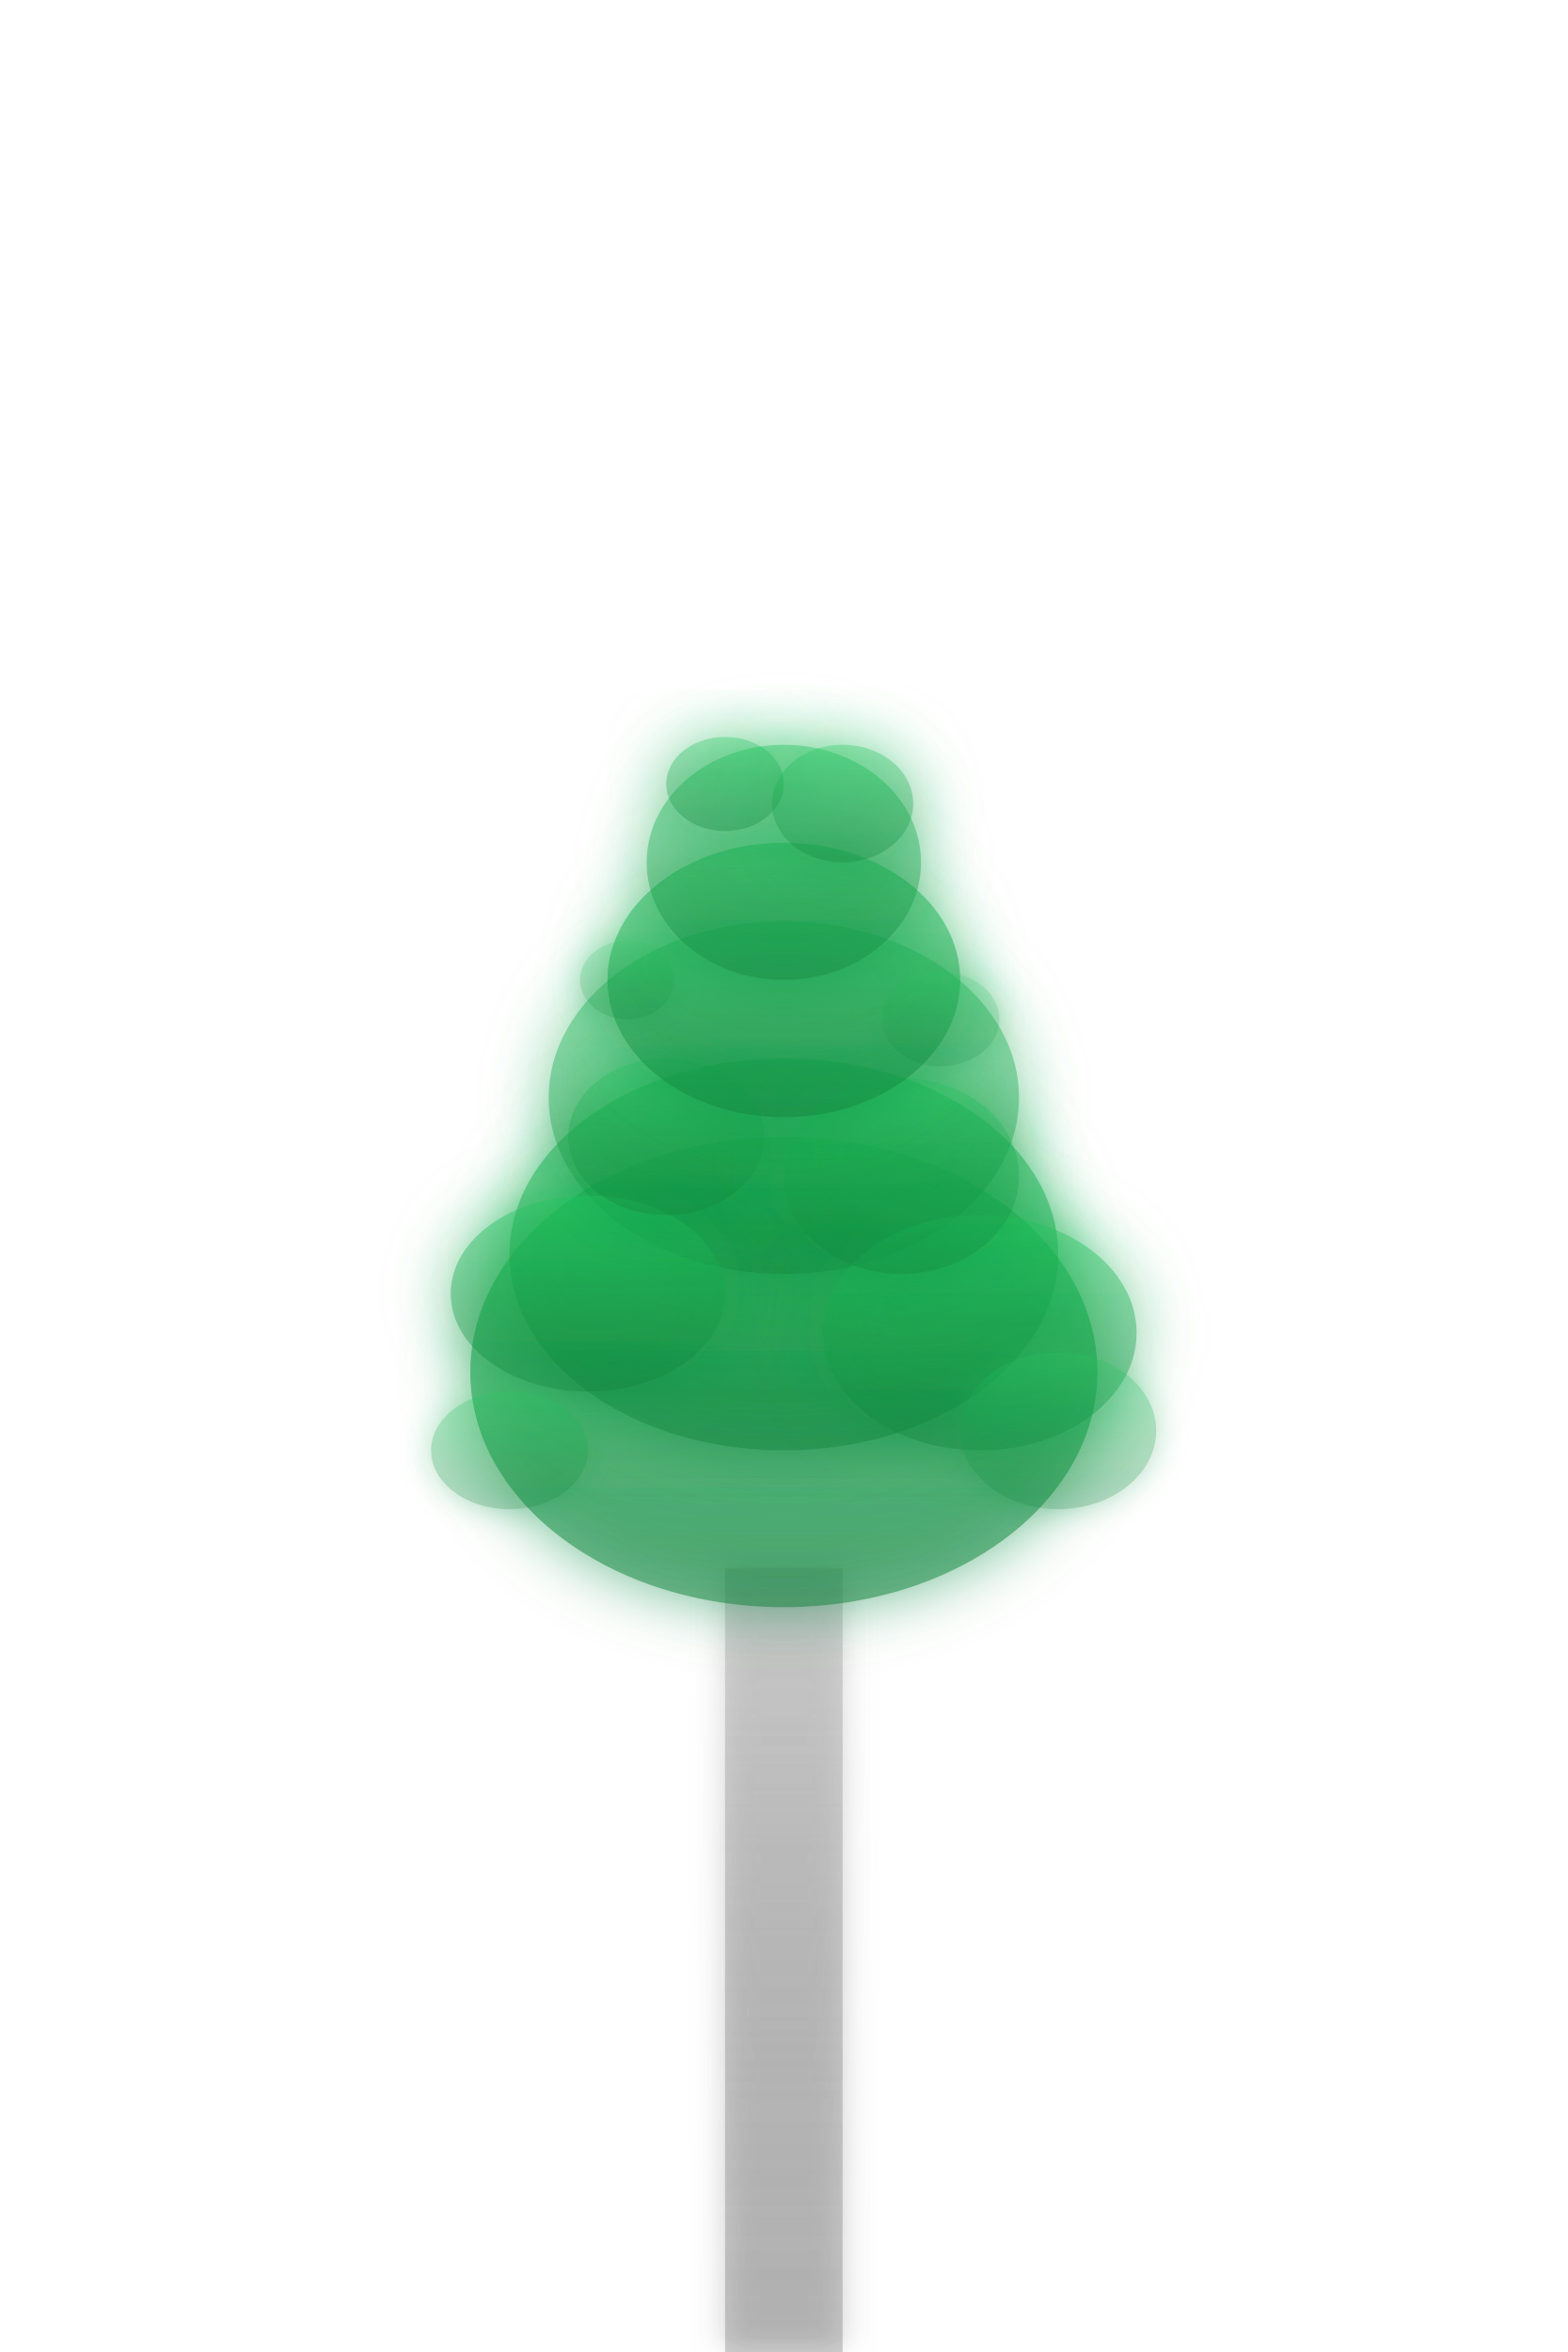
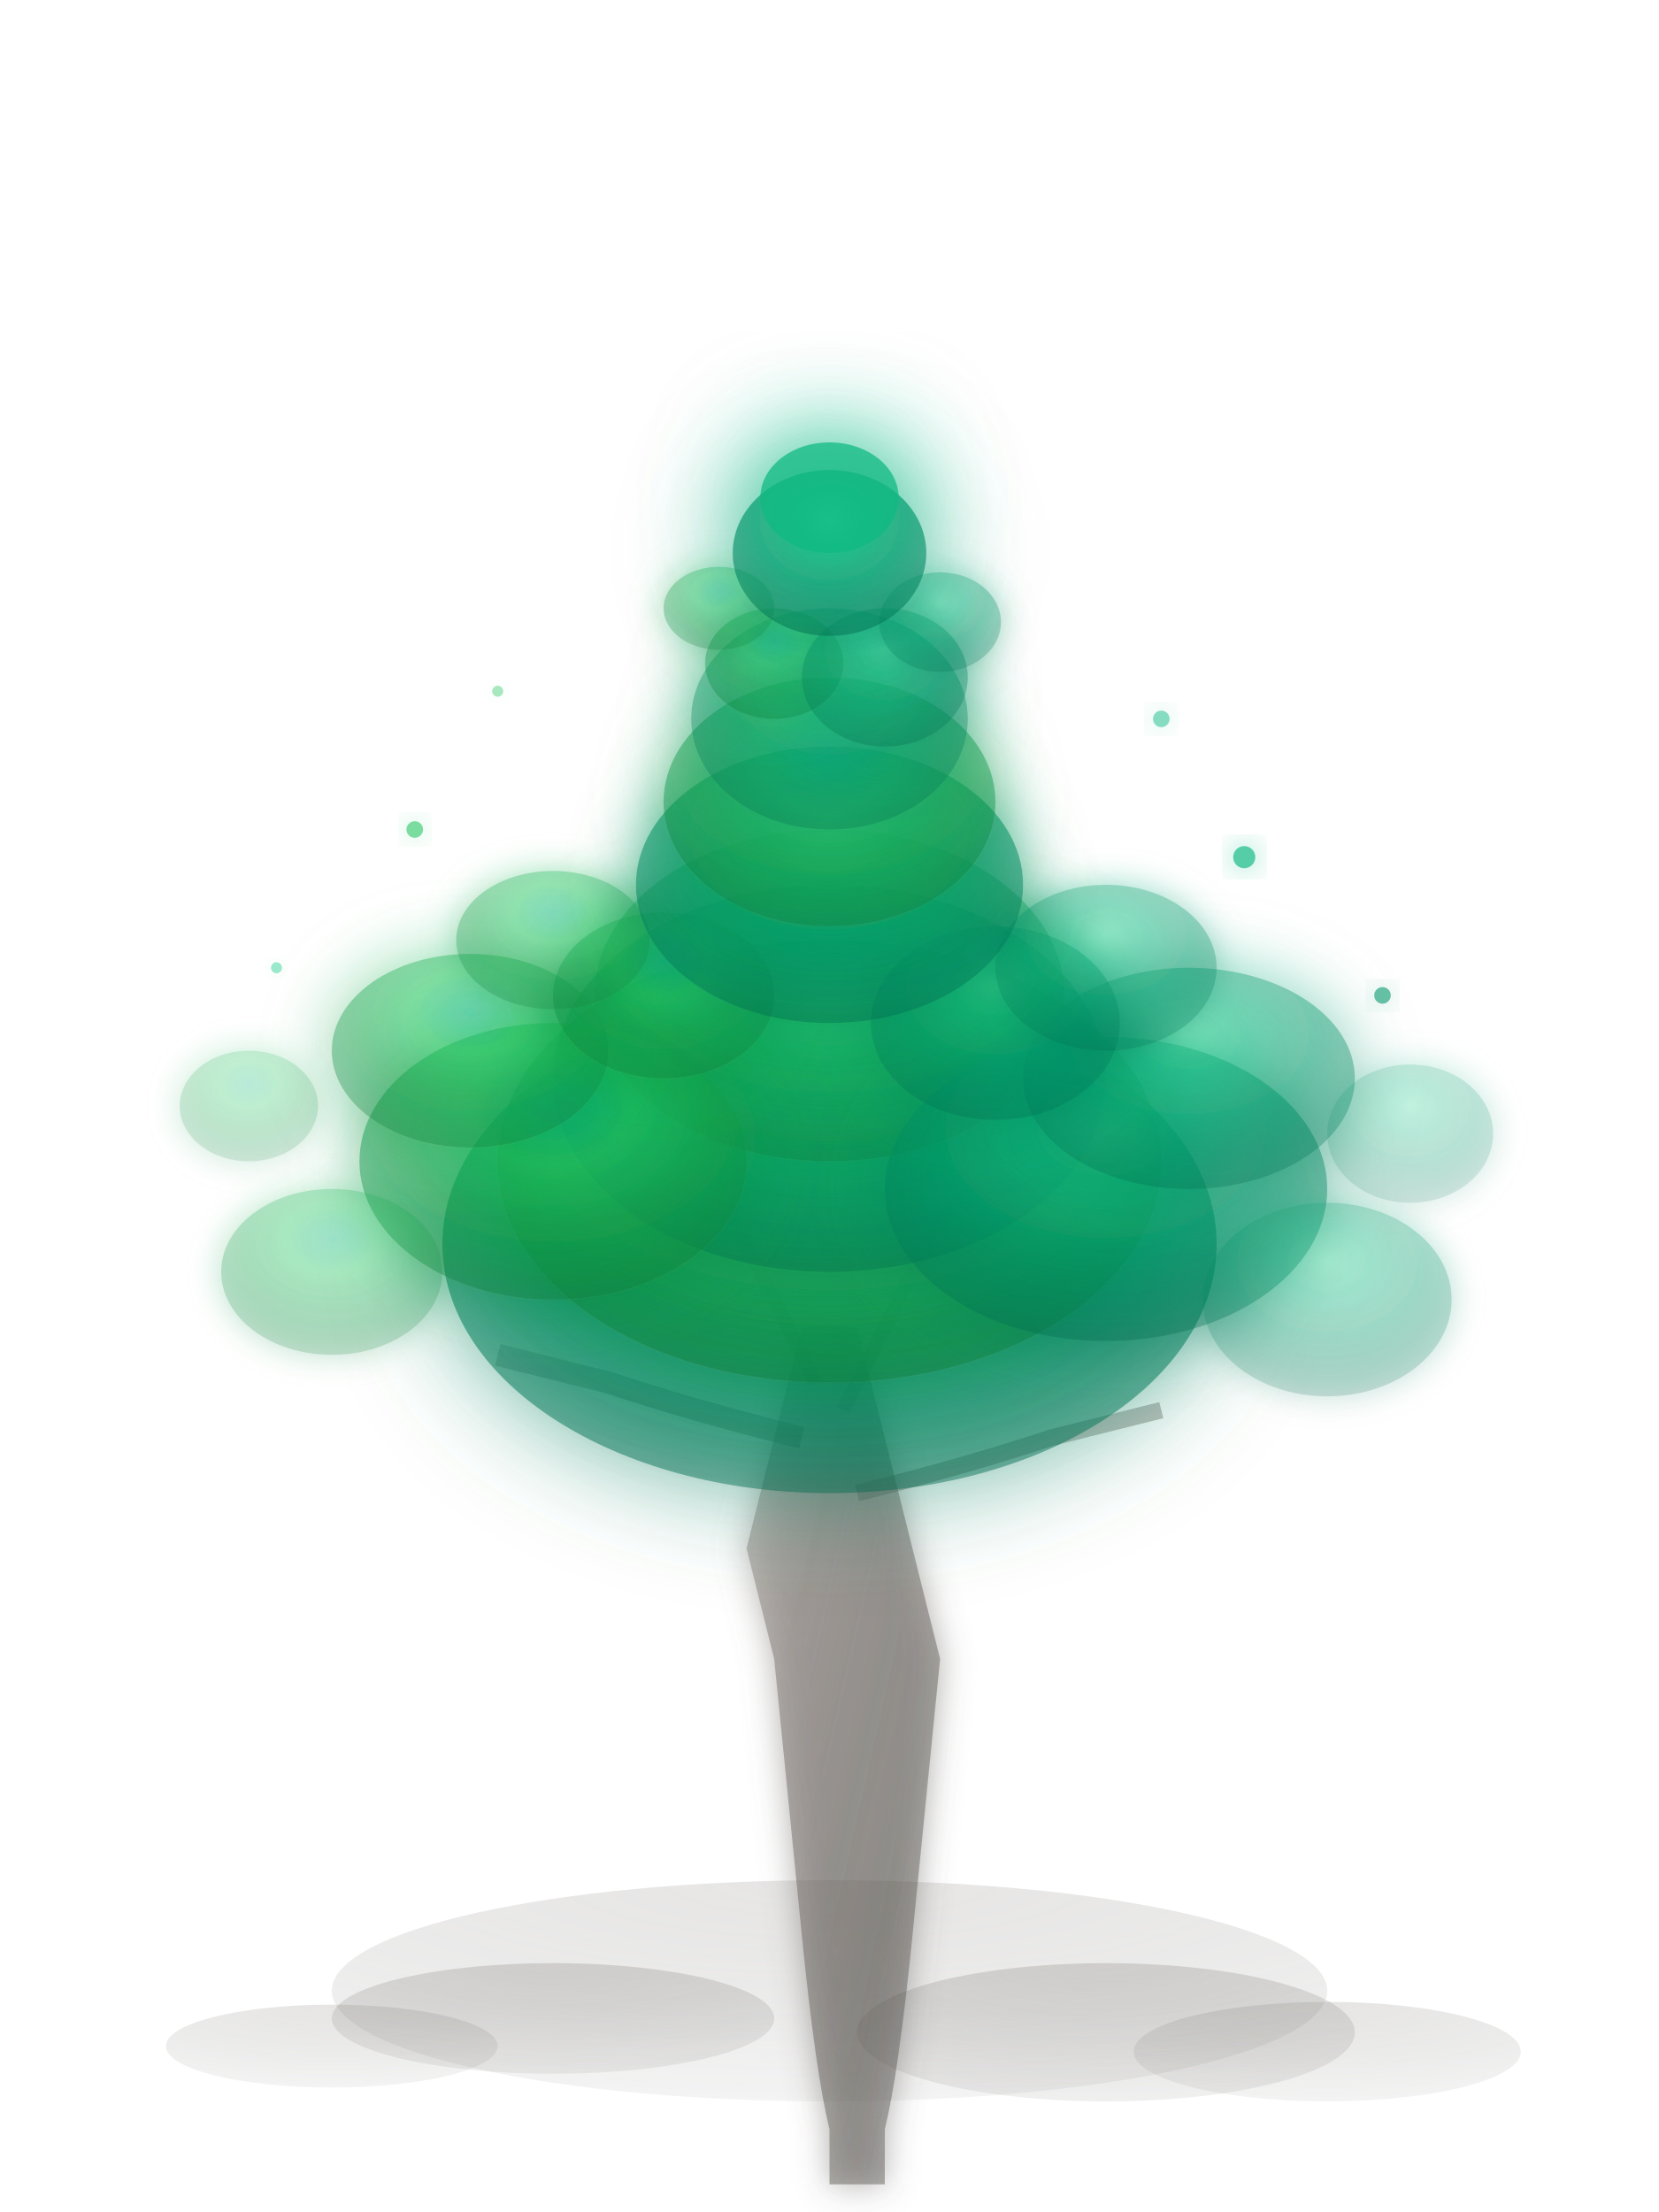
- <svg xmlns="http://www.w3.org/2000/svg" width="400" height="600" viewBox="0 0 400 600">
+ <svg xmlns="http://www.w3.org/2000/svg" width="600" height="800" viewBox="0 0 600 800">
  <defs>
-     <filter id="glow" x="-50%" y="-50%" width="200%" height="200%">
-       <feGaussianBlur stdDeviation="8" result="coloredBlur" />
+     <filter id="glow" x="-100%" y="-100%" width="300%" height="300%">
+       <feGaussianBlur stdDeviation="12" result="coloredBlur" />
+       <feMerge>
+         <feMergeNode in="coloredBlur" />
+         <feMergeNode in="SourceGraphic" />
+       </feMerge>
+     </filter>
+     <filter id="intenseGlow" x="-100%" y="-100%" width="300%" height="300%">
+       <feGaussianBlur stdDeviation="20" result="coloredBlur" />
      <feMerge>
        <feMergeNode in="coloredBlur" />
        <feMergeNode in="SourceGraphic" />
      </feMerge>
    </filter>
    <filter id="softGlow" x="-50%" y="-50%" width="200%" height="200%">
-       <feGaussianBlur stdDeviation="4" result="coloredBlur" />
+       <feGaussianBlur stdDeviation="6" result="coloredBlur" />
      <feMerge>
        <feMergeNode in="coloredBlur" />
        <feMergeNode in="SourceGraphic" />
      </feMerge>
    </filter>
-     <linearGradient id="treeGradient" x1="0%" y1="0%" x2="0%" y2="100%">
-       <stop offset="0%" style="stop-color:#22c55e;stop-opacity:0.9" />
-       <stop offset="50%" style="stop-color:#16a34a;stop-opacity:0.8" />
-       <stop offset="100%" style="stop-color:#15803d;stop-opacity:0.7" />
+     <radialGradient id="treeGradient" cx="50%" cy="30%" r="70%">
+       <stop offset="0%" style="stop-color:#10b981;stop-opacity:1" />
+       <stop offset="30%" style="stop-color:#22c55e;stop-opacity:0.9" />
+       <stop offset="60%" style="stop-color:#16a34a;stop-opacity:0.8" />
+       <stop offset="100%" style="stop-color:#15803d;stop-opacity:0.6" />
+     </radialGradient>
+     <radialGradient id="magicalGradient" cx="50%" cy="30%" r="80%">
+       <stop offset="0%" style="stop-color:#34d399;stop-opacity:1" />
+       <stop offset="20%" style="stop-color:#10b981;stop-opacity:0.9" />
+       <stop offset="50%" style="stop-color:#059669;stop-opacity:0.8" />
+       <stop offset="80%" style="stop-color:#047857;stop-opacity:0.6" />
+       <stop offset="100%" style="stop-color:#064e3b;stop-opacity:0.4" />
+     </radialGradient>
+     <linearGradient id="trunkGradient" x1="0%" y1="0%" x2="100%" y2="100%">
+       <stop offset="0%" style="stop-color:#a8a29e;stop-opacity:0.8" />
+       <stop offset="30%" style="stop-color:#78716c;stop-opacity:0.7" />
+       <stop offset="70%" style="stop-color:#57534e;stop-opacity:0.6" />
+       <stop offset="100%" style="stop-color:#44403c;stop-opacity:0.5" />
    </linearGradient>
-     <linearGradient id="trunkGradient" x1="0%" y1="0%" x2="0%" y2="100%">
-       <stop offset="0%" style="stop-color:#a3a3a3;stop-opacity:0.6" />
-       <stop offset="50%" style="stop-color:#737373;stop-opacity:0.5" />
-       <stop offset="100%" style="stop-color:#525252;stop-opacity:0.4" />
-     </linearGradient>
+     <radialGradient id="rootGradient" cx="50%" cy="0%" r="100%">
+       <stop offset="0%" style="stop-color:#78716c;stop-opacity:0.6" />
+       <stop offset="50%" style="stop-color:#57534e;stop-opacity:0.4" />
+       <stop offset="100%" style="stop-color:#44403c;stop-opacity:0.2" />
+     </radialGradient>
  </defs>
-   <rect x="185" y="400" width="30" height="200" fill="url(#trunkGradient)" filter="url(#softGlow)" opacity="0.7" />
-   <ellipse cx="200" cy="350" rx="80" ry="60" fill="url(#treeGradient)" filter="url(#glow)" opacity="0.8" />
-   <ellipse cx="200" cy="320" rx="70" ry="50" fill="url(#treeGradient)" filter="url(#glow)" opacity="0.7" />
-   <ellipse cx="200" cy="280" rx="60" ry="45" fill="url(#treeGradient)" filter="url(#glow)" opacity="0.6" />
-   <ellipse cx="150" cy="330" rx="35" ry="25" fill="url(#treeGradient)" filter="url(#glow)" opacity="0.6" />
-   <ellipse cx="250" cy="340" rx="40" ry="30" fill="url(#treeGradient)" filter="url(#glow)" opacity="0.6" />
-   <ellipse cx="170" cy="290" rx="25" ry="20" fill="url(#treeGradient)" filter="url(#glow)" opacity="0.5" />
-   <ellipse cx="230" cy="300" rx="30" ry="25" fill="url(#treeGradient)" filter="url(#glow)" opacity="0.5" />
-   <ellipse cx="200" cy="250" rx="45" ry="35" fill="url(#treeGradient)" filter="url(#glow)" opacity="0.7" />
-   <ellipse cx="200" cy="220" rx="35" ry="30" fill="url(#treeGradient)" filter="url(#glow)" opacity="0.6" />
-   <ellipse cx="185" cy="200" rx="15" ry="12" fill="url(#treeGradient)" filter="url(#glow)" opacity="0.5" />
-   <ellipse cx="215" cy="205" rx="18" ry="15" fill="url(#treeGradient)" filter="url(#glow)" opacity="0.5" />
-   <ellipse cx="130" cy="370" rx="20" ry="15" fill="url(#treeGradient)" filter="url(#softGlow)" opacity="0.4" />
-   <ellipse cx="270" cy="365" rx="25" ry="20" fill="url(#treeGradient)" filter="url(#softGlow)" opacity="0.4" />
-   <ellipse cx="160" cy="250" rx="12" ry="10" fill="url(#treeGradient)" filter="url(#softGlow)" opacity="0.3" />
-   <ellipse cx="240" cy="260" rx="15" ry="12" fill="url(#treeGradient)" filter="url(#softGlow)" opacity="0.3" />
+   <ellipse cx="300" cy="720" rx="180" ry="40" fill="url(#rootGradient)" opacity="0.3" />
+   <ellipse cx="200" cy="730" rx="80" ry="20" fill="url(#rootGradient)" opacity="0.4" />
+   <ellipse cx="400" cy="735" rx="90" ry="25" fill="url(#rootGradient)" opacity="0.4" />
+   <ellipse cx="120" cy="740" rx="60" ry="15" fill="url(#rootGradient)" opacity="0.3" />
+   <ellipse cx="480" cy="742" rx="70" ry="18" fill="url(#rootGradient)" opacity="0.3" />
+   <path d="M 280 600 Q 285 650 290 700 Q 295 750 300 770 Q 300 780 300 790             L 320 790 Q 320 780 320 770 Q 325 750 330 700 Q 335 650 340 600             Q 335 580 330 560 Q 325 540 320 520 Q 315 500 310 480             L 290 480 Q 285 500 280 520 Q 275 540 270 560 Q 275 580 280 600 Z" fill="url(#trunkGradient)" filter="url(#softGlow)" opacity="0.8" />
+   <path d="M 290 520 Q 250 510 220 500 Q 200 495 180 490" stroke="url(#trunkGradient)" stroke-width="8" fill="none" opacity="0.6" />
+   <path d="M 310 540 Q 350 530 380 520 Q 400 515 420 510" stroke="url(#trunkGradient)" stroke-width="6" fill="none" opacity="0.6" />
+   <path d="M 295 500 Q 280 470 270 450 Q 265 440 260 430" stroke="url(#trunkGradient)" stroke-width="5" fill="none" opacity="0.5" />
+   <path d="M 305 510 Q 320 480 330 460 Q 335 450 340 440" stroke="url(#trunkGradient)" stroke-width="5" fill="none" opacity="0.5" />
+   <ellipse cx="300" cy="450" rx="140" ry="90" fill="url(#magicalGradient)" filter="url(#intenseGlow)" opacity="0.9" />
+   <ellipse cx="300" cy="420" rx="120" ry="80" fill="url(#treeGradient)" filter="url(#glow)" opacity="0.8" />
+   <ellipse cx="300" cy="390" rx="100" ry="70" fill="url(#magicalGradient)" filter="url(#glow)" opacity="0.7" />
+   <ellipse cx="300" cy="360" rx="85" ry="60" fill="url(#treeGradient)" filter="url(#glow)" opacity="0.6" />
+   <ellipse cx="200" cy="420" rx="70" ry="50" fill="url(#treeGradient)" filter="url(#glow)" opacity="0.7" />
+   <ellipse cx="400" cy="430" rx="80" ry="55" fill="url(#magicalGradient)" filter="url(#glow)" opacity="0.7" />
+   <ellipse cx="170" cy="380" rx="50" ry="35" fill="url(#treeGradient)" filter="url(#glow)" opacity="0.6" />
+   <ellipse cx="430" cy="390" rx="60" ry="40" fill="url(#magicalGradient)" filter="url(#glow)" opacity="0.6" />
+   <ellipse cx="240" cy="360" rx="40" ry="30" fill="url(#treeGradient)" filter="url(#glow)" opacity="0.6" />
+   <ellipse cx="360" cy="370" rx="45" ry="35" fill="url(#magicalGradient)" filter="url(#glow)" opacity="0.6" />
+   <ellipse cx="200" cy="340" rx="35" ry="25" fill="url(#treeGradient)" filter="url(#softGlow)" opacity="0.5" />
+   <ellipse cx="400" cy="350" rx="40" ry="30" fill="url(#magicalGradient)" filter="url(#softGlow)" opacity="0.5" />
+   <ellipse cx="300" cy="320" rx="70" ry="50" fill="url(#magicalGradient)" filter="url(#glow)" opacity="0.8" />
+   <ellipse cx="300" cy="290" rx="60" ry="45" fill="url(#treeGradient)" filter="url(#glow)" opacity="0.7" />
+   <ellipse cx="300" cy="260" rx="50" ry="40" fill="url(#magicalGradient)" filter="url(#glow)" opacity="0.6" />
+   <ellipse cx="280" cy="240" rx="25" ry="20" fill="url(#treeGradient)" filter="url(#glow)" opacity="0.6" />
+   <ellipse cx="320" cy="245" rx="30" ry="25" fill="url(#magicalGradient)" filter="url(#glow)" opacity="0.6" />
+   <ellipse cx="260" cy="220" rx="20" ry="15" fill="url(#treeGradient)" filter="url(#softGlow)" opacity="0.5" />
+   <ellipse cx="340" cy="225" rx="22" ry="18" fill="url(#magicalGradient)" filter="url(#softGlow)" opacity="0.5" />
+   <ellipse cx="120" cy="460" rx="40" ry="30" fill="url(#treeGradient)" filter="url(#softGlow)" opacity="0.4" />
+   <ellipse cx="480" cy="470" rx="45" ry="35" fill="url(#magicalGradient)" filter="url(#softGlow)" opacity="0.4" />
+   <ellipse cx="90" cy="400" rx="25" ry="20" fill="url(#treeGradient)" filter="url(#softGlow)" opacity="0.3" />
+   <ellipse cx="510" cy="410" rx="30" ry="25" fill="url(#magicalGradient)" filter="url(#softGlow)" opacity="0.3" />
+   <circle cx="150" cy="300" r="3" fill="#22c55e" opacity="0.6" filter="url(#softGlow)" />
+   <circle cx="450" cy="310" r="4" fill="#10b981" opacity="0.7" filter="url(#softGlow)" />
+   <circle cx="100" cy="350" r="2" fill="#34d399" opacity="0.5" filter="url(#softGlow)" />
+   <circle cx="500" cy="360" r="3" fill="#059669" opacity="0.6" filter="url(#softGlow)" />
+   <circle cx="180" cy="250" r="2" fill="#22c55e" opacity="0.4" filter="url(#softGlow)" />
+   <circle cx="420" cy="260" r="3" fill="#10b981" opacity="0.5" filter="url(#softGlow)" />
+   <ellipse cx="300" cy="200" rx="35" ry="30" fill="url(#magicalGradient)" filter="url(#intenseGlow)" opacity="0.9" />
+   <ellipse cx="300" cy="180" rx="25" ry="20" fill="#10b981" filter="url(#intenseGlow)" opacity="0.8" />
</svg>
